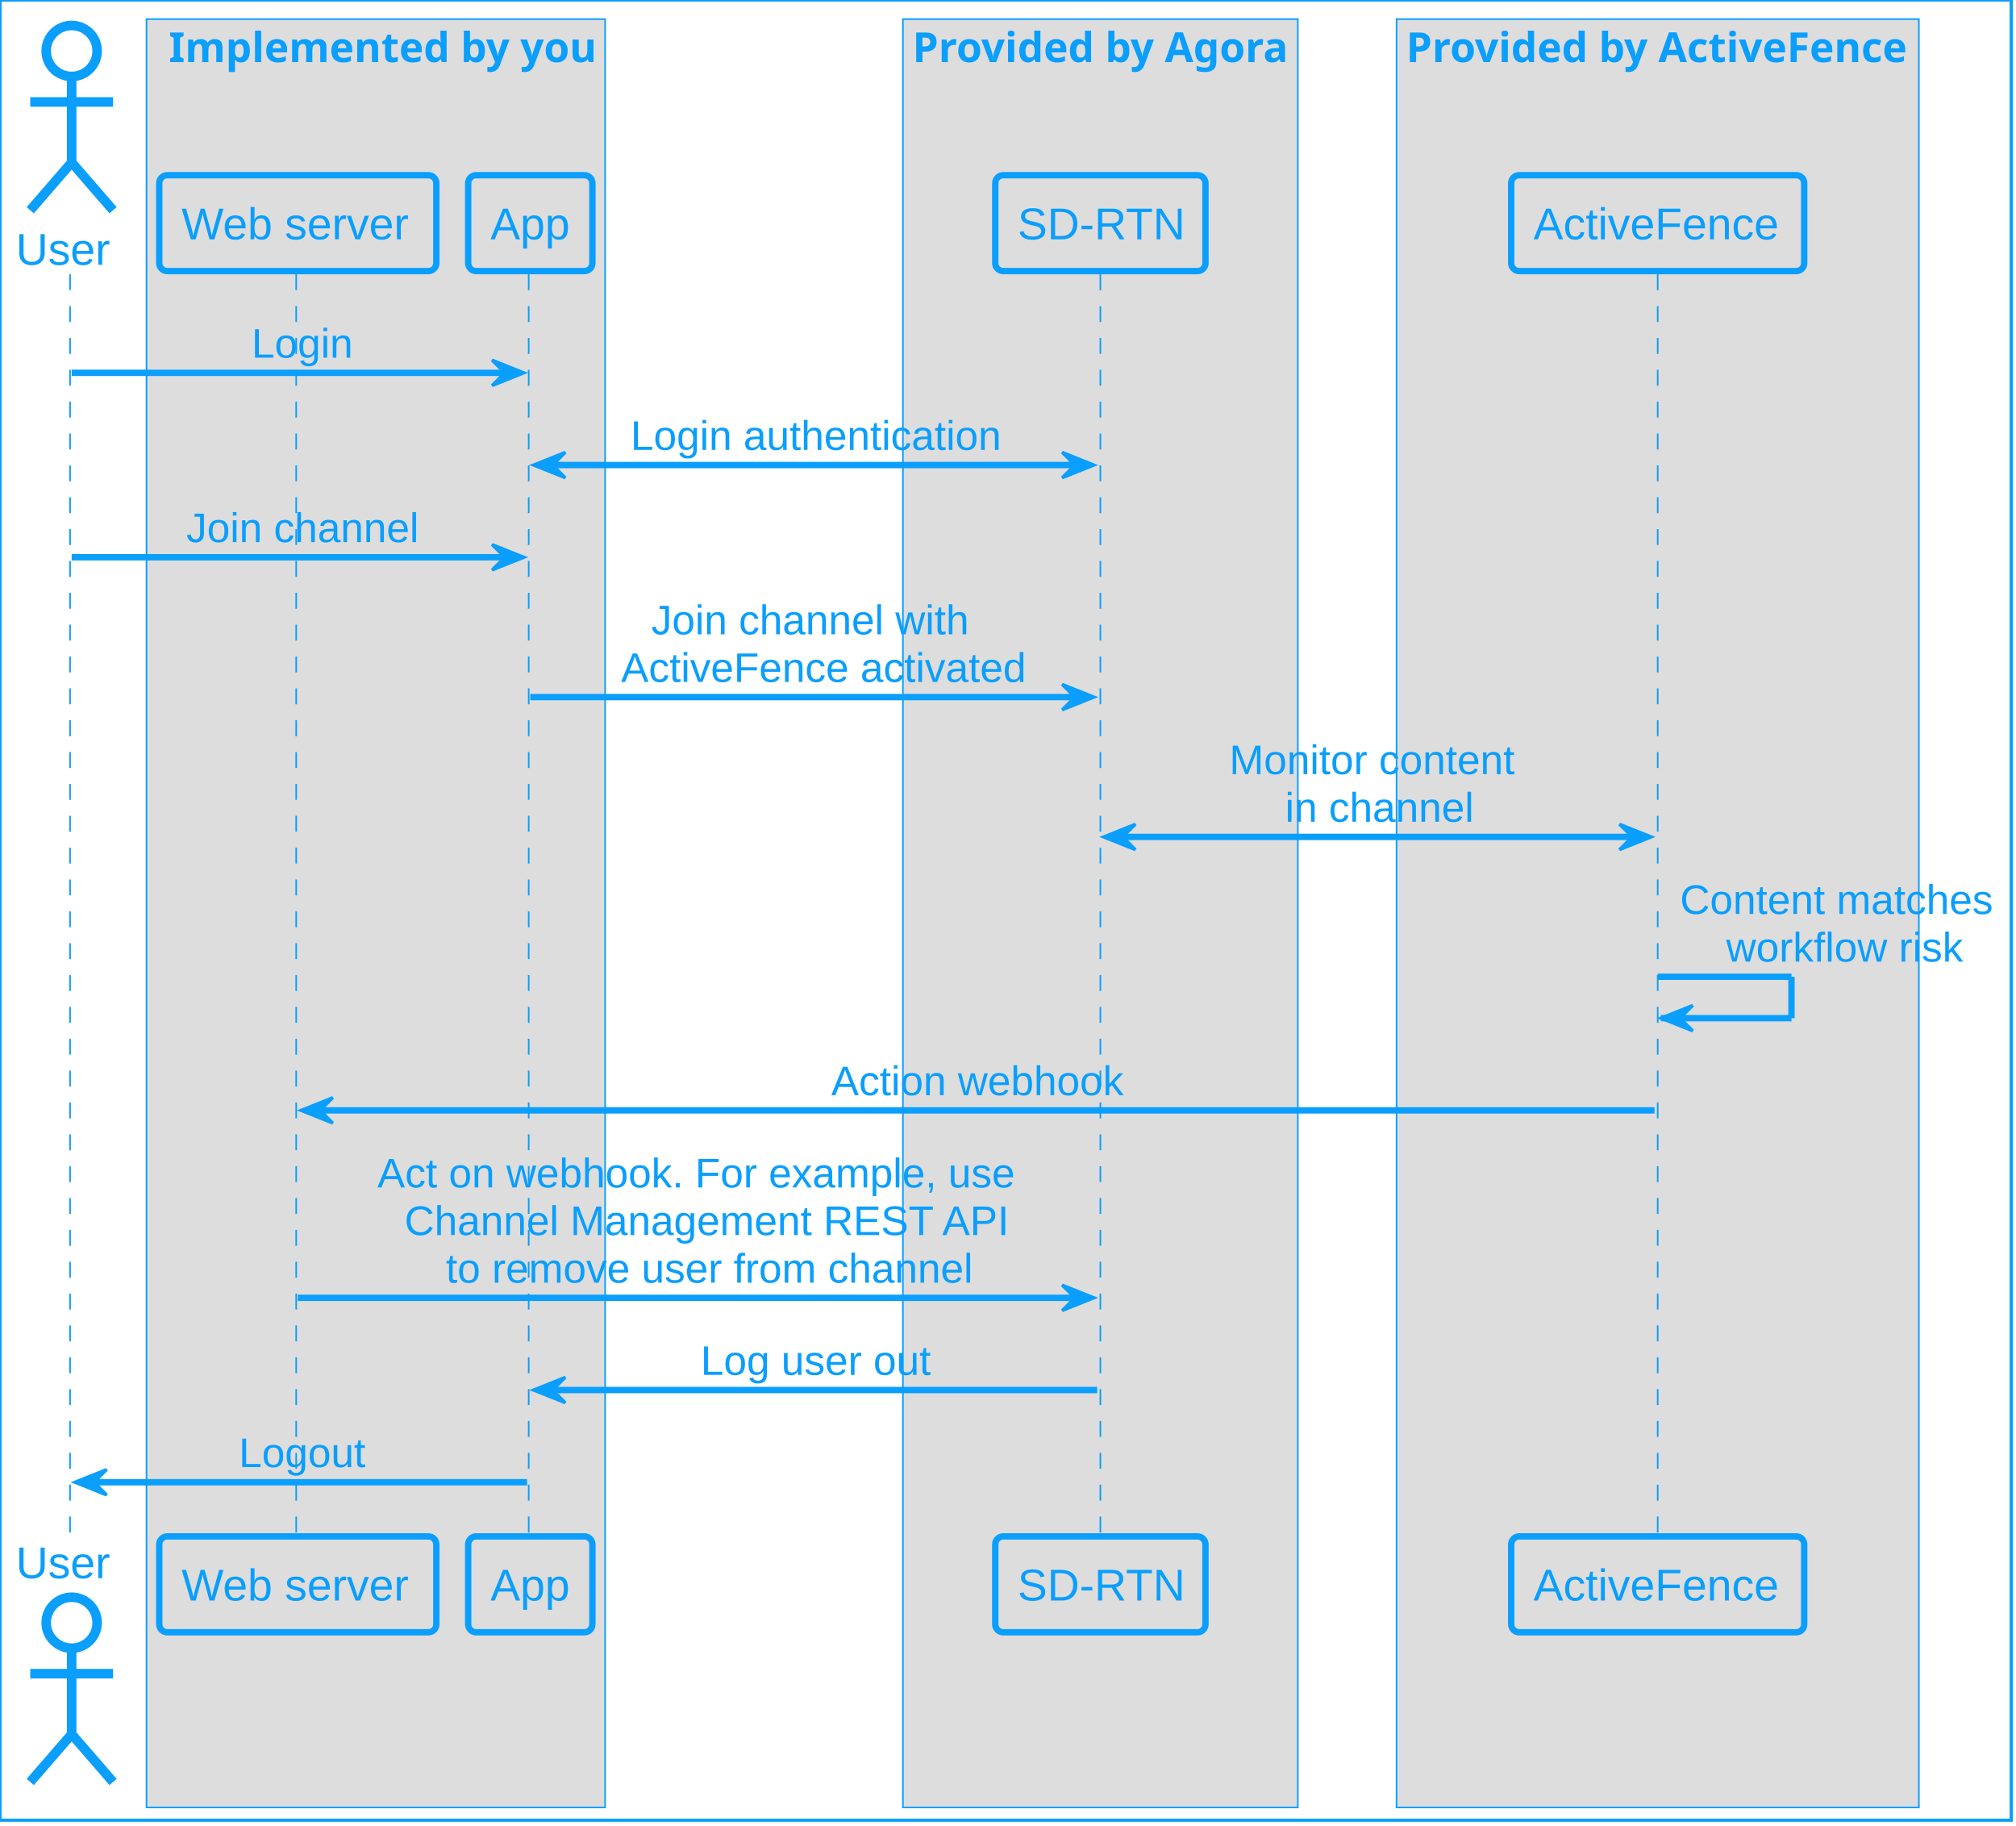
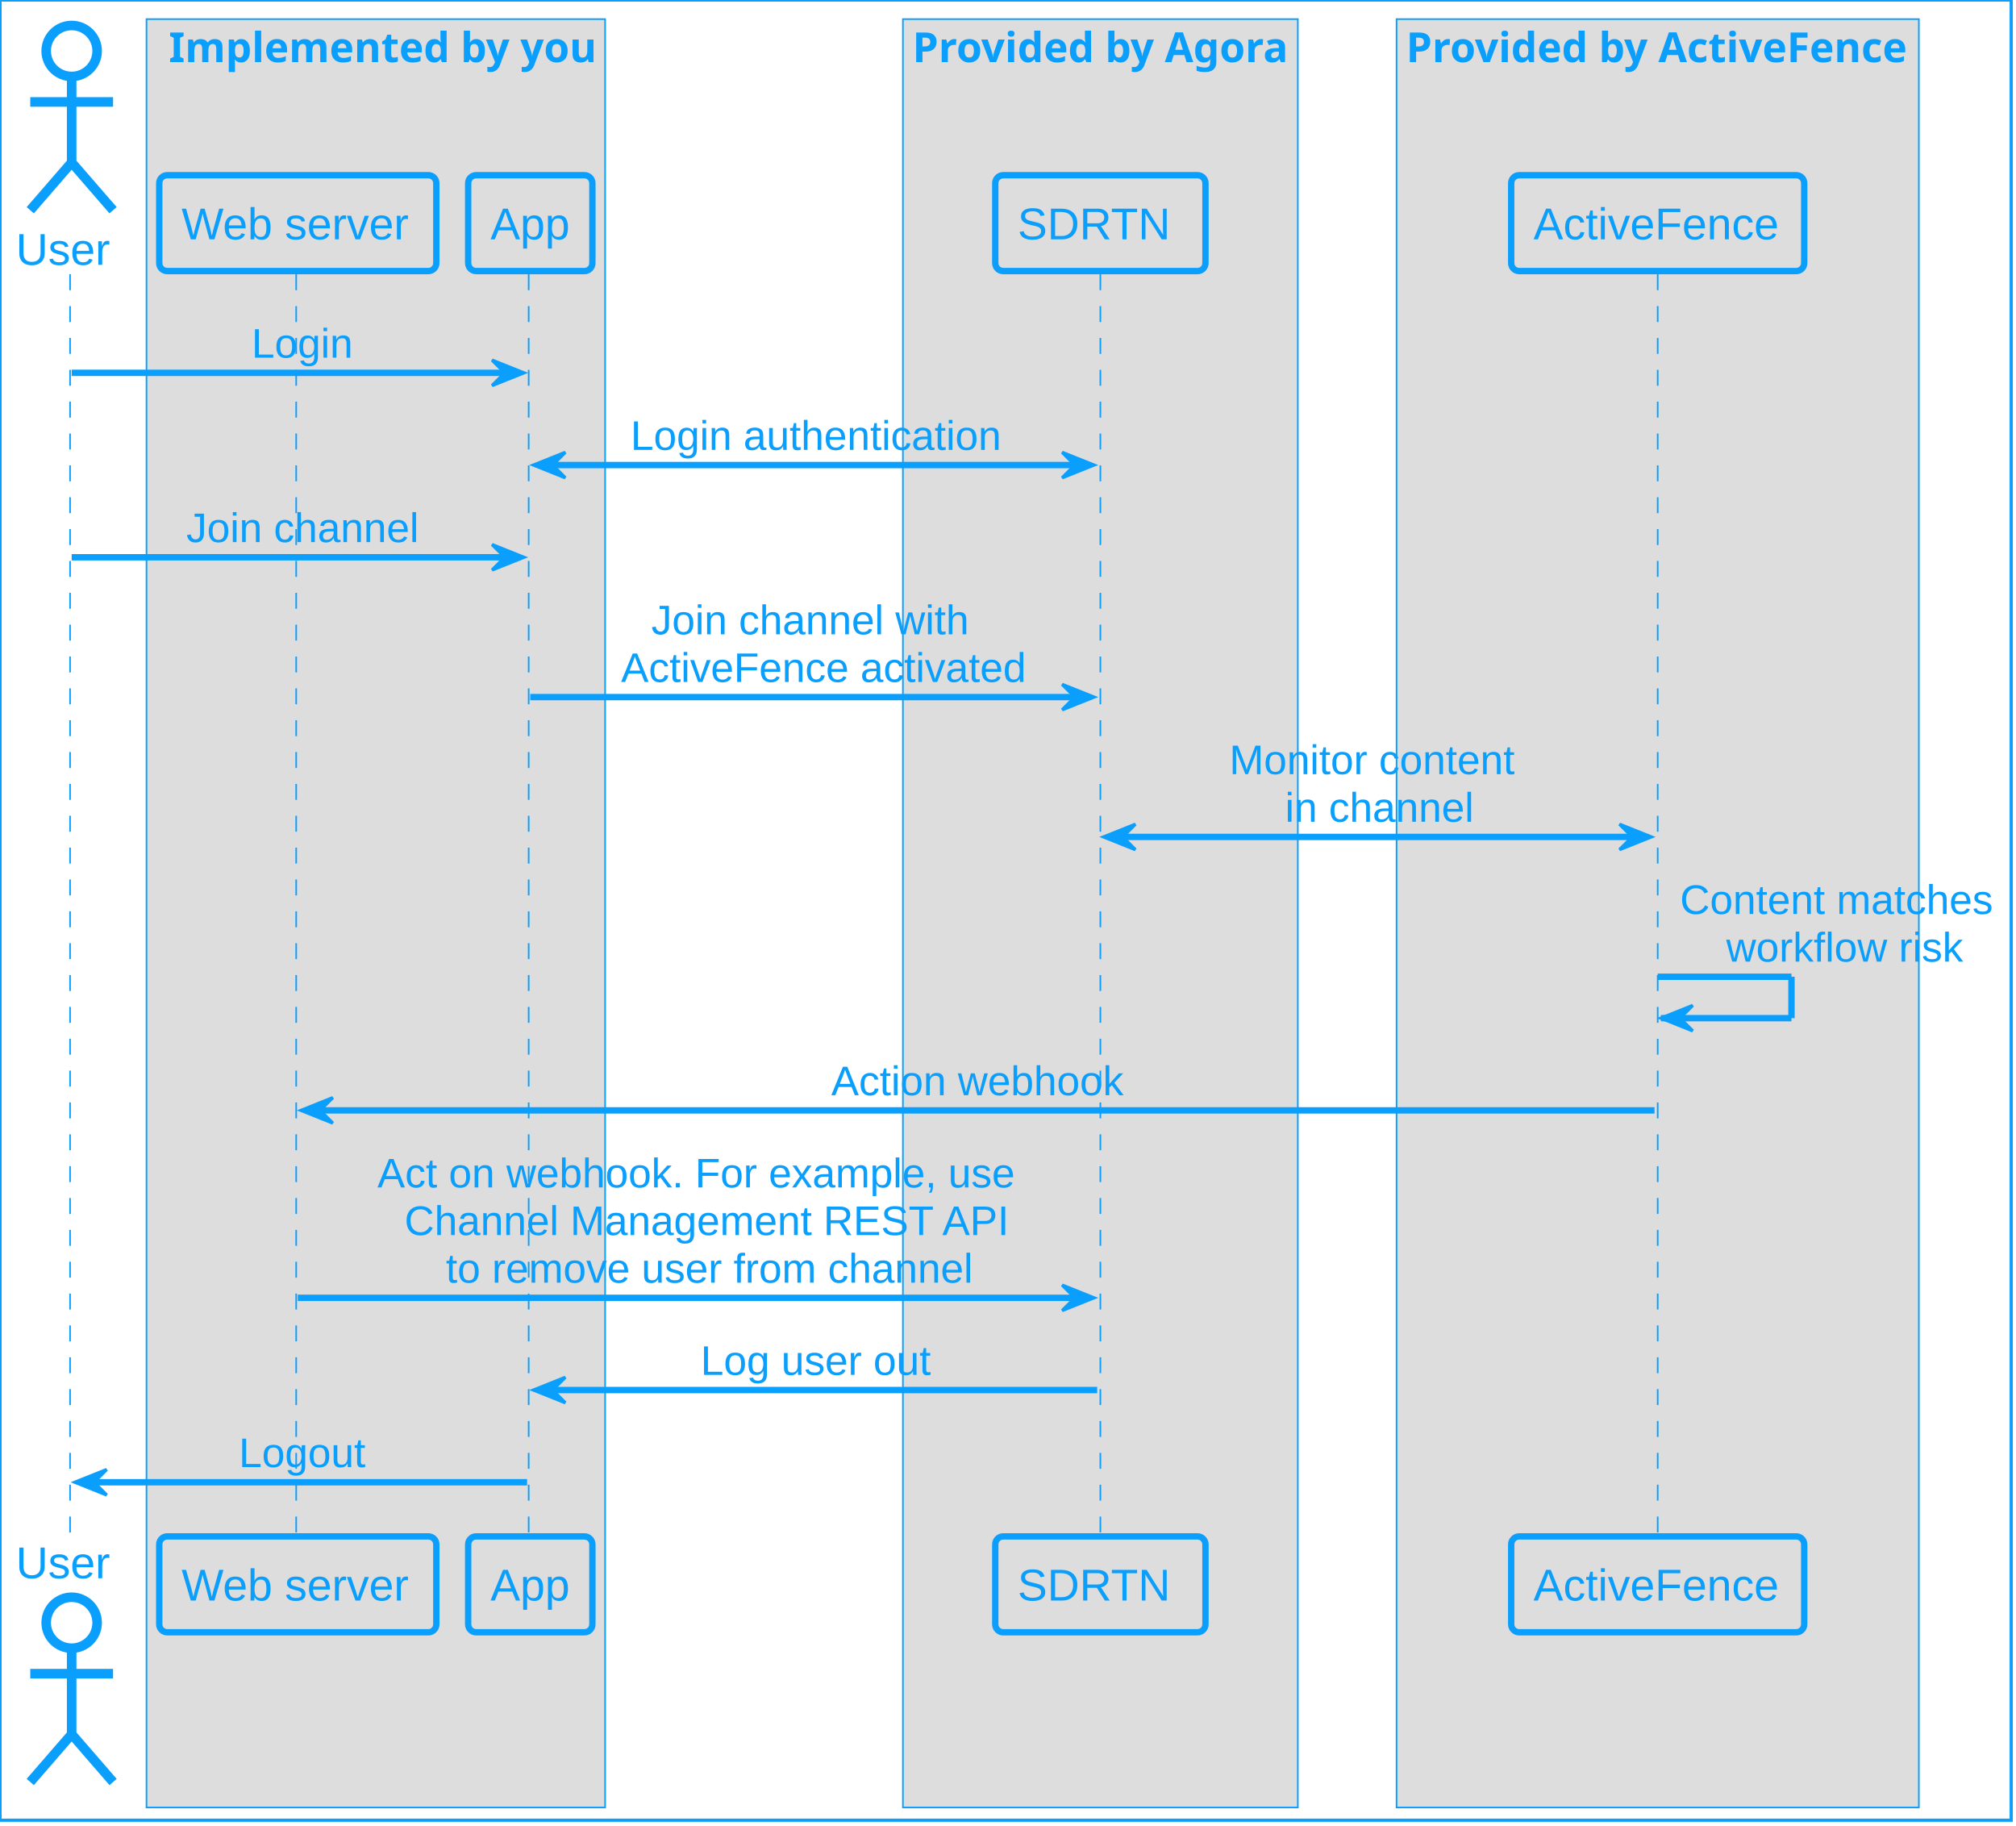
<svg xmlns="http://www.w3.org/2000/svg" contentStyleType="text/css" height="573px" preserveAspectRatio="none" style="width:633px;height:573px;" version="1.1" viewBox="0 0 633 573" width="633px" zoomAndPan="magnify">
  <defs />
  <g>
    <rect fill="none" height="571.428" style="stroke:#0A9EFD;stroke-width:1.0;" width="631.5" x="0" y="0" />
    <rect fill="#999999" fill-opacity="0.333" height="561.428" style="stroke:#0A9EFD;stroke-width:0.5;" width="144" x="46" y="6" />
    <text fill="#0A9EFD" font-family="sans-serif" font-size="13" font-weight="bold" lengthAdjust="spacing" textLength="130" x="53" y="19.495">Implemented by you</text>
    <rect fill="#999999" fill-opacity="0.333" height="561.428" style="stroke:#0A9EFD;stroke-width:0.5;" width="124" x="283.5" y="6" />
    <text fill="#0A9EFD" font-family="sans-serif" font-size="13" font-weight="bold" lengthAdjust="spacing" textLength="118" x="286.5" y="19.495">Provided by Agora</text>
    <rect fill="#999999" fill-opacity="0.333" height="561.428" style="stroke:#0A9EFD;stroke-width:0.5;" width="164" x="438.5" y="6" />
    <text fill="#0A9EFD" font-family="sans-serif" font-size="13" font-weight="bold" lengthAdjust="spacing" textLength="158" x="441.5" y="19.495">Provided by ActiveFence</text>
    <line style="stroke:#0A9EFD;stroke-width:0.5;stroke-dasharray:5.0,5.0;" x1="22" x2="22" y1="86.099" y2="483.33" />
    <line style="stroke:#0A9EFD;stroke-width:0.5;stroke-dasharray:5.0,5.0;" x1="93" x2="93" y1="86.099" y2="483.33" />
    <line style="stroke:#0A9EFD;stroke-width:0.5;stroke-dasharray:5.0,5.0;" x1="166" x2="166" y1="86.099" y2="483.33" />
    <line style="stroke:#0A9EFD;stroke-width:0.5;stroke-dasharray:5.0,5.0;" x1="345.5" x2="345.5" y1="86.099" y2="483.33" />
    <line style="stroke:#0A9EFD;stroke-width:0.5;stroke-dasharray:5.0,5.0;" x1="520.5" x2="520.5" y1="86.099" y2="483.33" />
    <text fill="#0A9EFD" font-family="Arial" font-size="14" lengthAdjust="spacing" textLength="29" x="5" y="83.132">User</text>
    <ellipse cx="22.5" cy="16" fill="none" rx="8" ry="8" style="stroke:#0A9EFD;stroke-width:3.0;" />
    <path d="M22.5,24 L22.5,51 M9.5,32 L35.5,32 M22.5,51 L9.5,66 M22.5,51 L35.5,66 " fill="none" style="stroke:#0A9EFD;stroke-width:3.0;" />
    <text fill="#0A9EFD" font-family="Arial" font-size="14" lengthAdjust="spacing" textLength="29" x="5" y="495.461">User</text>
    <ellipse cx="22.5" cy="509.428" fill="none" rx="8" ry="8" style="stroke:#0A9EFD;stroke-width:3.0;" />
    <path d="M22.5,517.428 L22.5,544.428 M9.5,525.428 L35.5,525.428 M22.5,544.428 L9.5,559.428 M22.5,544.428 L35.5,559.428 " fill="none" style="stroke:#0A9EFD;stroke-width:3.0;" />
    <rect fill="none" height="30.099" rx="2.5" ry="2.5" style="stroke:#0A9EFD;stroke-width:2.0;" width="87" x="50" y="55" />
    <text fill="#0A9EFD" font-family="Arial" font-size="14" lengthAdjust="spacing" textLength="73" x="57" y="75.132">Web server</text>
    <rect fill="none" height="30.099" rx="2.5" ry="2.5" style="stroke:#0A9EFD;stroke-width:2.0;" width="87" x="50" y="482.33" />
    <text fill="#0A9EFD" font-family="Arial" font-size="14" lengthAdjust="spacing" textLength="73" x="57" y="502.461">Web server</text>
    <rect fill="none" height="30.099" rx="2.5" ry="2.5" style="stroke:#0A9EFD;stroke-width:2.0;" width="39" x="147" y="55" />
    <text fill="#0A9EFD" font-family="Arial" font-size="14" lengthAdjust="spacing" textLength="25" x="154" y="75.132">App</text>
    <rect fill="none" height="30.099" rx="2.5" ry="2.5" style="stroke:#0A9EFD;stroke-width:2.0;" width="39" x="147" y="482.33" />
    <text fill="#0A9EFD" font-family="Arial" font-size="14" lengthAdjust="spacing" textLength="25" x="154" y="502.461">App</text>
    <rect fill="none" height="30.099" rx="2.5" ry="2.5" style="stroke:#0A9EFD;stroke-width:2.0;" width="66" x="312.5" y="55" />
-     <text fill="#0A9EFD" font-family="Arial" font-size="14" lengthAdjust="spacing" textLength="52" x="319.5" y="75.132">SD-RTN</text>
+     <text fill="#0A9EFD" font-family="Arial" font-size="14" lengthAdjust="spacing" textLength="52" x="319.5" y="75.132">SDRTN</text>
    <rect fill="none" height="30.099" rx="2.5" ry="2.5" style="stroke:#0A9EFD;stroke-width:2.0;" width="66" x="312.5" y="482.33" />
-     <text fill="#0A9EFD" font-family="Arial" font-size="14" lengthAdjust="spacing" textLength="52" x="319.5" y="502.461">SD-RTN</text>
+     <text fill="#0A9EFD" font-family="Arial" font-size="14" lengthAdjust="spacing" textLength="52" x="319.5" y="502.461">SDRTN</text>
    <rect fill="none" height="30.099" rx="2.5" ry="2.5" style="stroke:#0A9EFD;stroke-width:2.0;" width="92" x="474.5" y="55" />
    <text fill="#0A9EFD" font-family="Arial" font-size="14" lengthAdjust="spacing" textLength="78" x="481.5" y="75.132">ActiveFence</text>
    <rect fill="none" height="30.099" rx="2.5" ry="2.5" style="stroke:#0A9EFD;stroke-width:2.0;" width="92" x="474.5" y="482.33" />
    <text fill="#0A9EFD" font-family="Arial" font-size="14" lengthAdjust="spacing" textLength="78" x="481.5" y="502.461">ActiveFence</text>
    <polygon fill="#0A9EFD" points="154.5,113.047,164.5,117.047,154.5,121.047,158.5,117.047" style="stroke:#0A9EFD;stroke-width:1.0;" />
    <line style="stroke:#0A9EFD;stroke-width:2.0;" x1="22.5" x2="160.5" y1="117.047" y2="117.047" />
    <text fill="#0A9EFD" font-family="Arial" font-size="13" lengthAdjust="spacing" textLength="31" x="79" y="112.293">Login</text>
    <polygon fill="#0A9EFD" points="177.5,141.996,167.5,145.996,177.5,149.996,173.5,145.996" style="stroke:#0A9EFD;stroke-width:1.0;" />
    <polygon fill="#0A9EFD" points="333.5,141.996,343.5,145.996,333.5,149.996,337.5,145.996" style="stroke:#0A9EFD;stroke-width:1.0;" />
    <line style="stroke:#0A9EFD;stroke-width:2.0;" x1="171.5" x2="339.5" y1="145.996" y2="145.996" />
    <text fill="#0A9EFD" font-family="Arial" font-size="13" lengthAdjust="spacing" textLength="116" x="198" y="141.241">Login authentication</text>
    <polygon fill="#0A9EFD" points="154.5,170.945,164.5,174.945,154.5,178.945,158.5,174.945" style="stroke:#0A9EFD;stroke-width:1.0;" />
    <line style="stroke:#0A9EFD;stroke-width:2.0;" x1="22.5" x2="160.5" y1="174.945" y2="174.945" />
    <text fill="#0A9EFD" font-family="Arial" font-size="13" lengthAdjust="spacing" textLength="72" x="58.5" y="170.19">Join channel</text>
    <polygon fill="#0A9EFD" points="333.5,214.842,343.5,218.842,333.5,222.842,337.5,218.842" style="stroke:#0A9EFD;stroke-width:1.0;" />
    <line style="stroke:#0A9EFD;stroke-width:2.0;" x1="166.5" x2="339.5" y1="218.842" y2="218.842" />
    <text fill="#0A9EFD" font-family="Arial" font-size="13" lengthAdjust="spacing" textLength="99" x="204.5" y="199.139">Join channel with</text>
    <text fill="#0A9EFD" font-family="Arial" font-size="13" lengthAdjust="spacing" textLength="126" x="195" y="214.087">ActiveFence activated</text>
    <polygon fill="#0A9EFD" points="356.5,258.74,346.5,262.74,356.5,266.74,352.5,262.74" style="stroke:#0A9EFD;stroke-width:1.0;" />
    <polygon fill="#0A9EFD" points="508.5,258.74,518.5,262.74,508.5,266.74,512.5,262.74" style="stroke:#0A9EFD;stroke-width:1.0;" />
    <line style="stroke:#0A9EFD;stroke-width:2.0;" x1="350.5" x2="514.5" y1="262.74" y2="262.74" />
    <text fill="#0A9EFD" font-family="Arial" font-size="13" lengthAdjust="spacing" textLength="90" x="386" y="243.036">Monitor content</text>
    <text fill="#0A9EFD" font-family="Arial" font-size="13" lengthAdjust="spacing" textLength="59" x="403.5" y="257.985">in channel</text>
    <line style="stroke:#0A9EFD;stroke-width:2.0;" x1="520.5" x2="562.5" y1="306.637" y2="306.637" />
    <line style="stroke:#0A9EFD;stroke-width:2.0;" x1="562.5" x2="562.5" y1="306.637" y2="319.637" />
    <line style="stroke:#0A9EFD;stroke-width:2.0;" x1="521.5" x2="562.5" y1="319.637" y2="319.637" />
    <polygon fill="#0A9EFD" points="531.5,315.637,521.5,319.637,531.5,323.637,527.5,319.637" style="stroke:#0A9EFD;stroke-width:1.0;" />
    <text fill="#0A9EFD" font-family="Arial" font-size="13" lengthAdjust="spacing" textLength="99" x="527.5" y="286.934">Content matches</text>
    <text fill="#0A9EFD" font-family="Arial" font-size="13" lengthAdjust="spacing" textLength="74" x="542" y="301.882">workflow risk</text>
    <polygon fill="#0A9EFD" points="104.5,344.586,94.5,348.586,104.5,352.586,100.5,348.586" style="stroke:#0A9EFD;stroke-width:1.0;" />
    <line style="stroke:#0A9EFD;stroke-width:2.0;" x1="98.5" x2="519.5" y1="348.586" y2="348.586" />
    <text fill="#0A9EFD" font-family="Arial" font-size="13" lengthAdjust="spacing" textLength="92" x="261" y="343.831">Action webhook</text>
    <polygon fill="#0A9EFD" points="333.5,403.432,343.5,407.432,333.5,411.432,337.5,407.432" style="stroke:#0A9EFD;stroke-width:1.0;" />
    <line style="stroke:#0A9EFD;stroke-width:2.0;" x1="93.5" x2="339.5" y1="407.432" y2="407.432" />
    <text fill="#0A9EFD" font-family="Arial" font-size="13" lengthAdjust="spacing" textLength="202" x="118.5" y="372.78">Act on webhook. For example, use</text>
    <text fill="#0A9EFD" font-family="Arial" font-size="13" lengthAdjust="spacing" textLength="189" x="127" y="387.728">Channel Management REST API</text>
    <text fill="#0A9EFD" font-family="Arial" font-size="13" lengthAdjust="spacing" textLength="163" x="140" y="402.677">to remove user from channel</text>
    <polygon fill="#0A9EFD" points="177.5,432.381,167.5,436.381,177.5,440.381,173.5,436.381" style="stroke:#0A9EFD;stroke-width:1.0;" />
    <line style="stroke:#0A9EFD;stroke-width:2.0;" x1="171.5" x2="344.5" y1="436.381" y2="436.381" />
    <text fill="#0A9EFD" font-family="Arial" font-size="13" lengthAdjust="spacing" textLength="72" x="220" y="431.626">Log user out</text>
    <polygon fill="#0A9EFD" points="33.5,461.33,23.5,465.33,33.5,469.33,29.5,465.33" style="stroke:#0A9EFD;stroke-width:1.0;" />
    <line style="stroke:#0A9EFD;stroke-width:2.0;" x1="27.5" x2="165.5" y1="465.33" y2="465.33" />
    <text fill="#0A9EFD" font-family="Arial" font-size="13" lengthAdjust="spacing" textLength="39" x="75" y="460.575">Logout</text>
  </g>
</svg>
